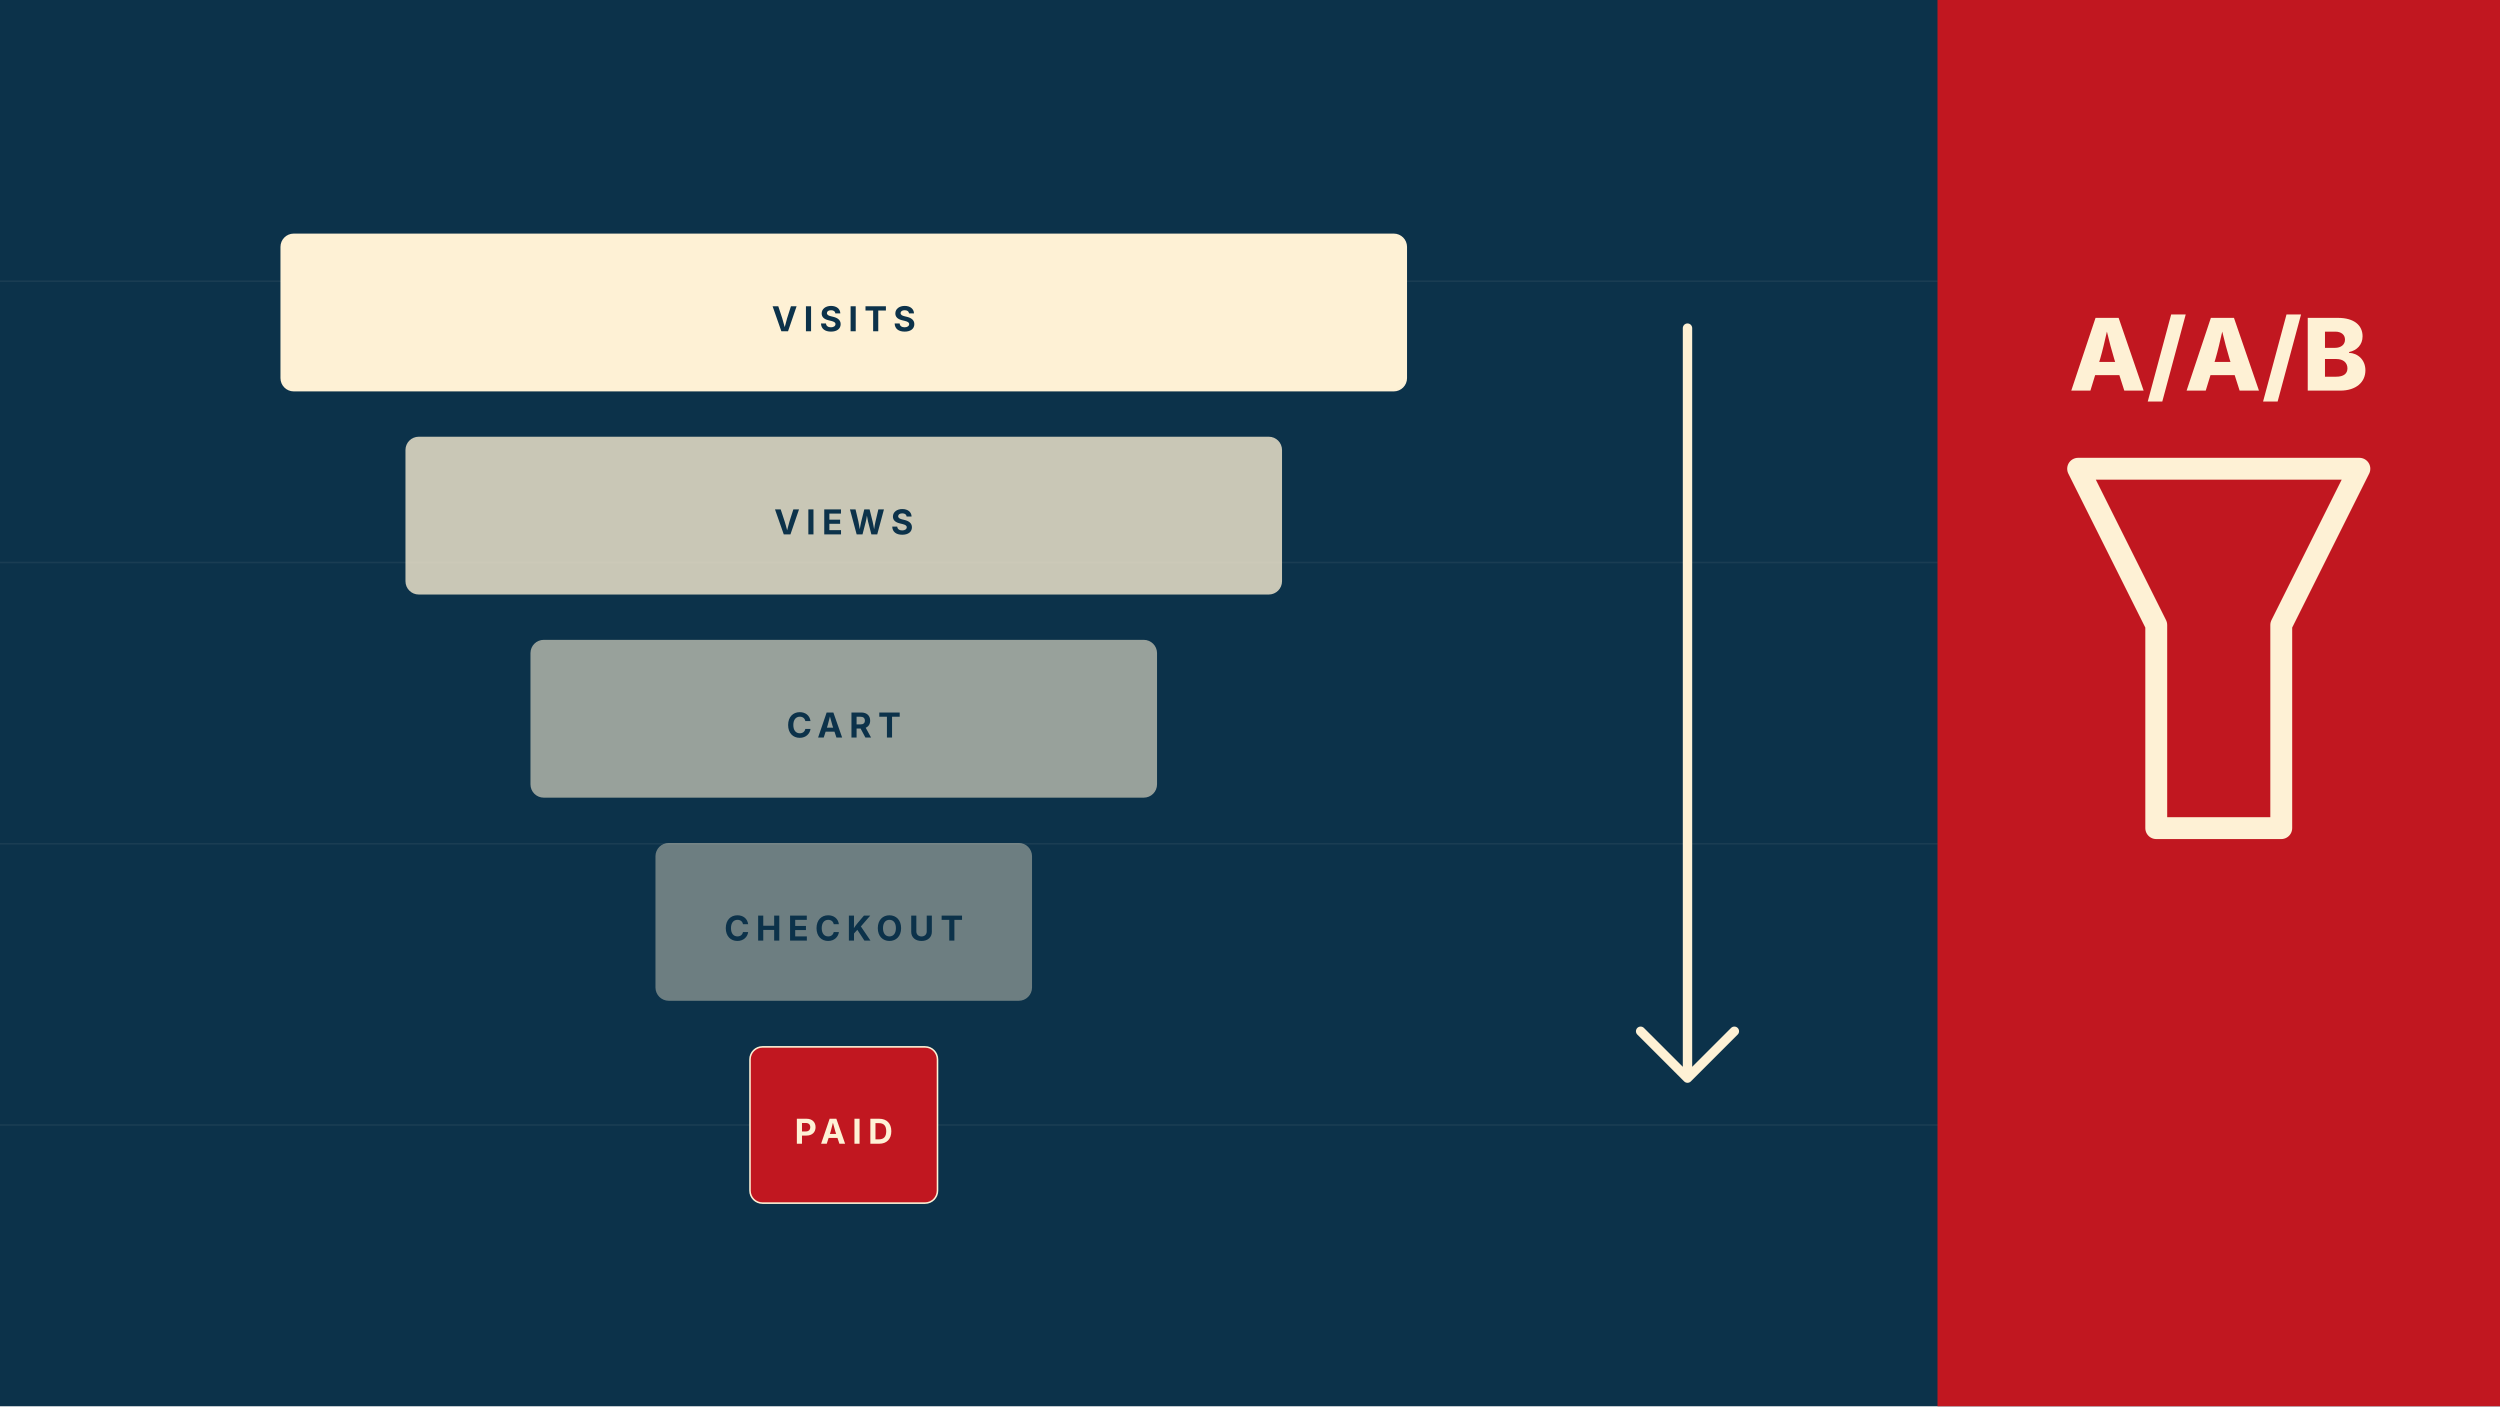
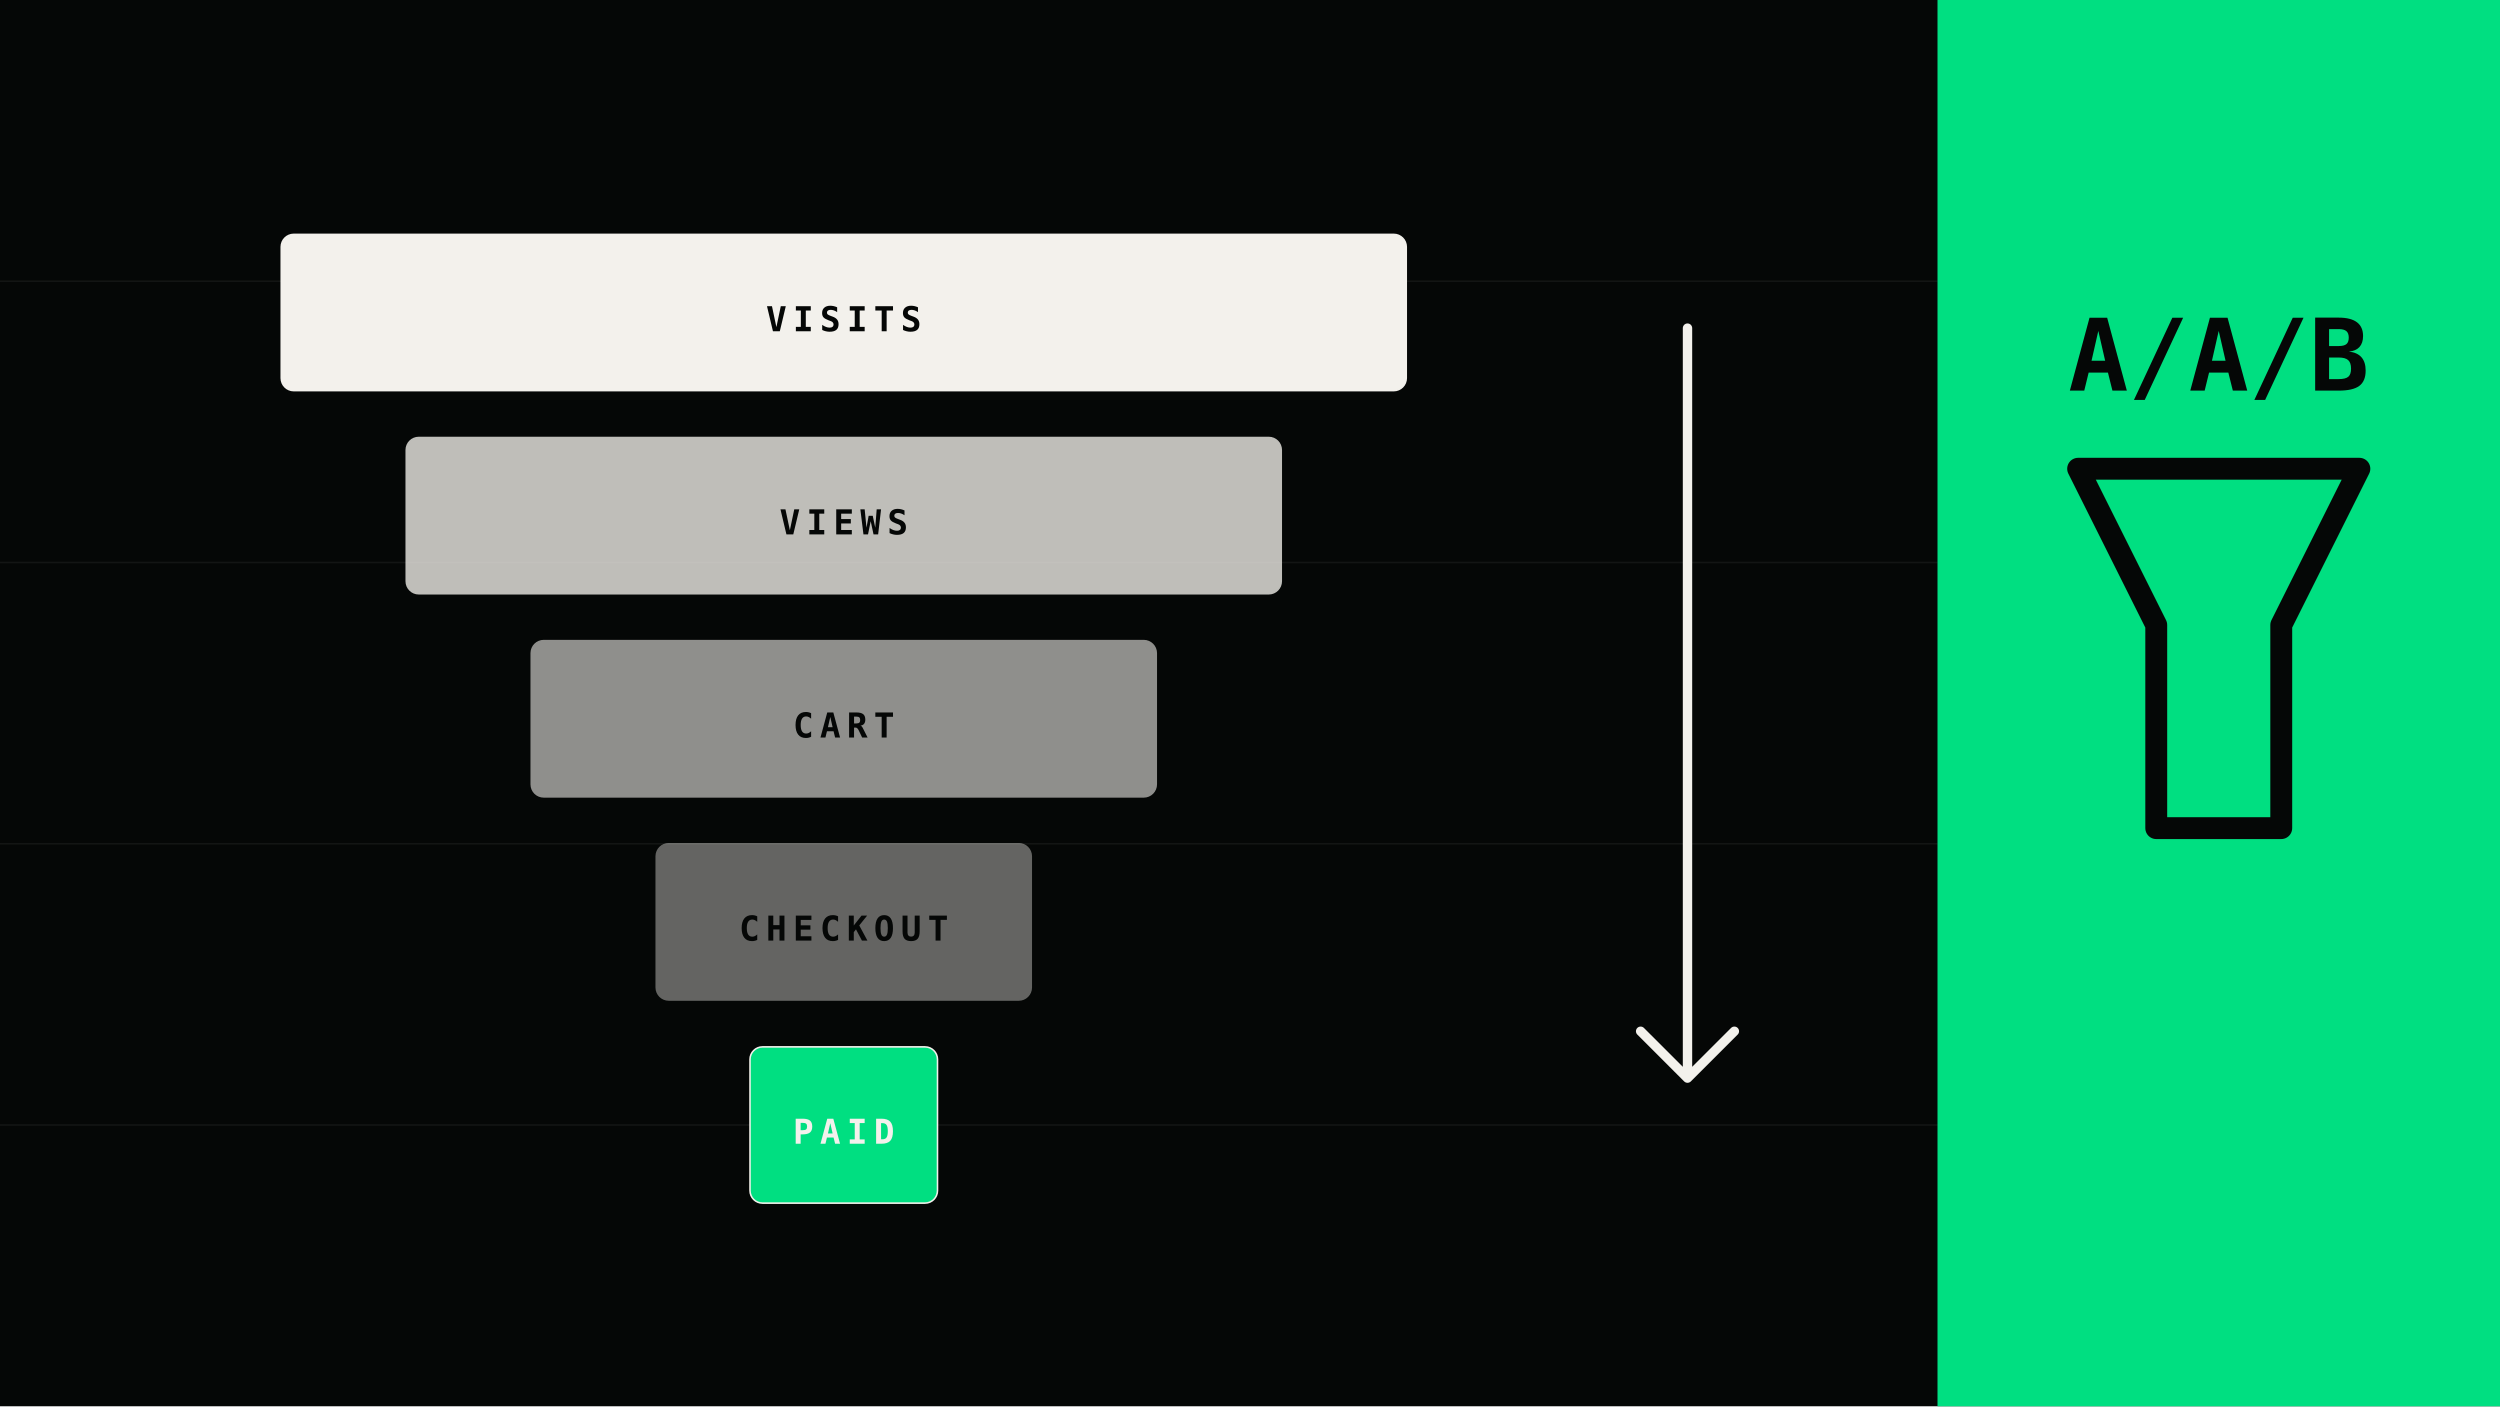
<svg xmlns="http://www.w3.org/2000/svg" viewBox="0 0 1600 900" preserveAspectRatio="xMidYMid slice">
-   <rect width="1600" height="900" fill="#0C324A" />
-   <rect x="1240" y="0" width="360" height="900" fill="#C11720" />
-   <g stroke="#FEF1D5" stroke-width="1" opacity="0.06">
+   <rect width="1600" height="900" fill="#050706" />
+   <rect x="1240" y="0" width="360" height="900" fill="#00DF81" />
+   <g stroke="#F3F1EC" stroke-width="1" opacity="0.06">
    <line x1="0" y1="180" x2="1240" y2="180" />
    <line x1="0" y1="360" x2="1240" y2="360" />
    <line x1="0" y1="540" x2="1240" y2="540" />
    <line x1="0" y1="720" x2="1240" y2="720" />
  </g>
-   <g transform="translate(540 450)" stroke="#FEF1D5" stroke-linejoin="round">
-     <rect x="-360" y="-300" width="720" height="100" fill="#FEF1D5" rx="8" />
-     <rect x="-280" y="-170" width="560" height="100" fill="#FEF1D5" opacity="0.78" rx="8" />
-     <rect x="-200" y="-40" width="400" height="100" fill="#FEF1D5" opacity="0.58" rx="8" />
-     <rect x="-120" y="90" width="240" height="100" fill="#FEF1D5" opacity="0.4" rx="8" />
-     <rect x="-60" y="220" width="120" height="100" fill="#C11720" rx="8" />
+   <g transform="translate(540 450)" stroke="#F3F1EC" stroke-linejoin="round">
+     <rect x="-360" y="-300" width="720" height="100" fill="#F3F1EC" rx="8" />
+     <rect x="-280" y="-170" width="560" height="100" fill="#F3F1EC" opacity="0.78" rx="8" />
+     <rect x="-200" y="-40" width="400" height="100" fill="#F3F1EC" opacity="0.58" rx="8" />
+     <rect x="-120" y="90" width="240" height="100" fill="#F3F1EC" opacity="0.4" rx="8" />
+     <rect x="-60" y="220" width="120" height="100" fill="#00DF81" rx="8" />
  </g>
-   <g transform="translate(540 450)" font-family="Inter, sans-serif" font-weight="700" font-size="22" fill="#0C324A" text-anchor="middle">
+   <g transform="translate(540 450)" font-family="'IBM Plex Mono', ui-monospace, monospace" font-weight="700" font-size="22" fill="#050706" text-anchor="middle">
    <text x="0" y="-238" letter-spacing="4">VISITS</text>
    <text x="0" y="-108" letter-spacing="4">VIEWS</text>
    <text x="0" y="22" letter-spacing="4">CART</text>
    <text x="0" y="152" letter-spacing="4">CHECKOUT</text>
-     <text x="0" y="282" fill="#FEF1D5" letter-spacing="4">PAID</text>
+     <text x="0" y="282" fill="#F3F1EC" letter-spacing="4">PAID</text>
  </g>
-   <g transform="translate(1080 450)" stroke="#FEF1D5" stroke-width="6" fill="none" stroke-linecap="round" stroke-linejoin="round">
+   <g transform="translate(1080 450)" stroke="#F3F1EC" stroke-width="6" fill="none" stroke-linecap="round" stroke-linejoin="round">
    <path d="M0 -240 L0 240 M-30 210 L0 240 L30 210" />
  </g>
-   <g transform="translate(1420 450)" stroke="#FEF1D5" stroke-width="14" fill="none" stroke-linecap="round" stroke-linejoin="round">
+   <g transform="translate(1420 450)" stroke="#050706" stroke-width="14" fill="none" stroke-linecap="round" stroke-linejoin="round">
    <path d="M-90 -150 L90 -150 L40 -50 L40 80 L-40 80 L-40 -50 Z" />
  </g>
-   <g transform="translate(1420 250)" font-family="Inter, sans-serif" font-weight="800" font-size="64" fill="#FEF1D5" text-anchor="middle">
+   <g transform="translate(1420 250)" font-family="'IBM Plex Mono', ui-monospace, monospace" font-weight="800" font-size="64" fill="#050706" text-anchor="middle">
    <text x="0" y="0">A/A/B</text>
  </g>
</svg>
